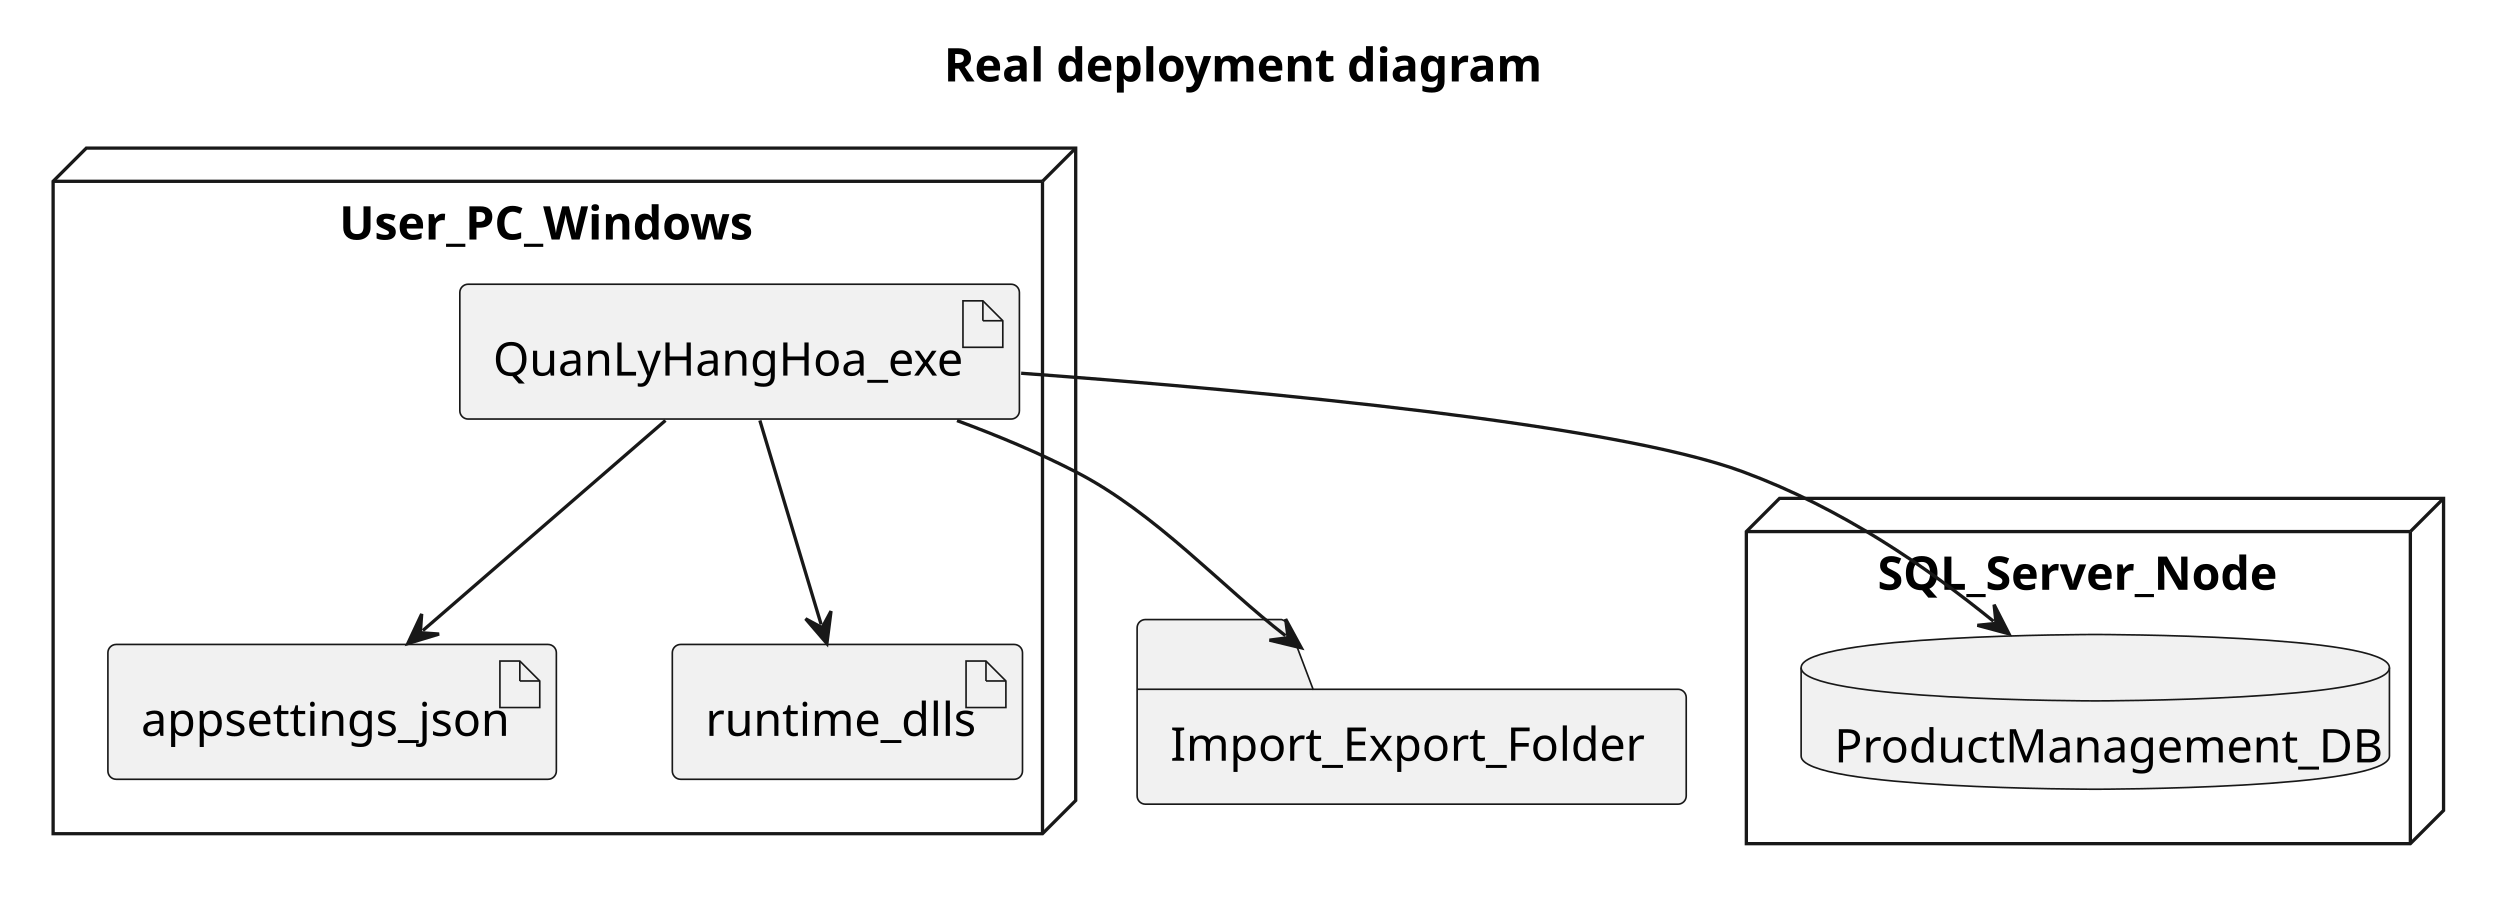
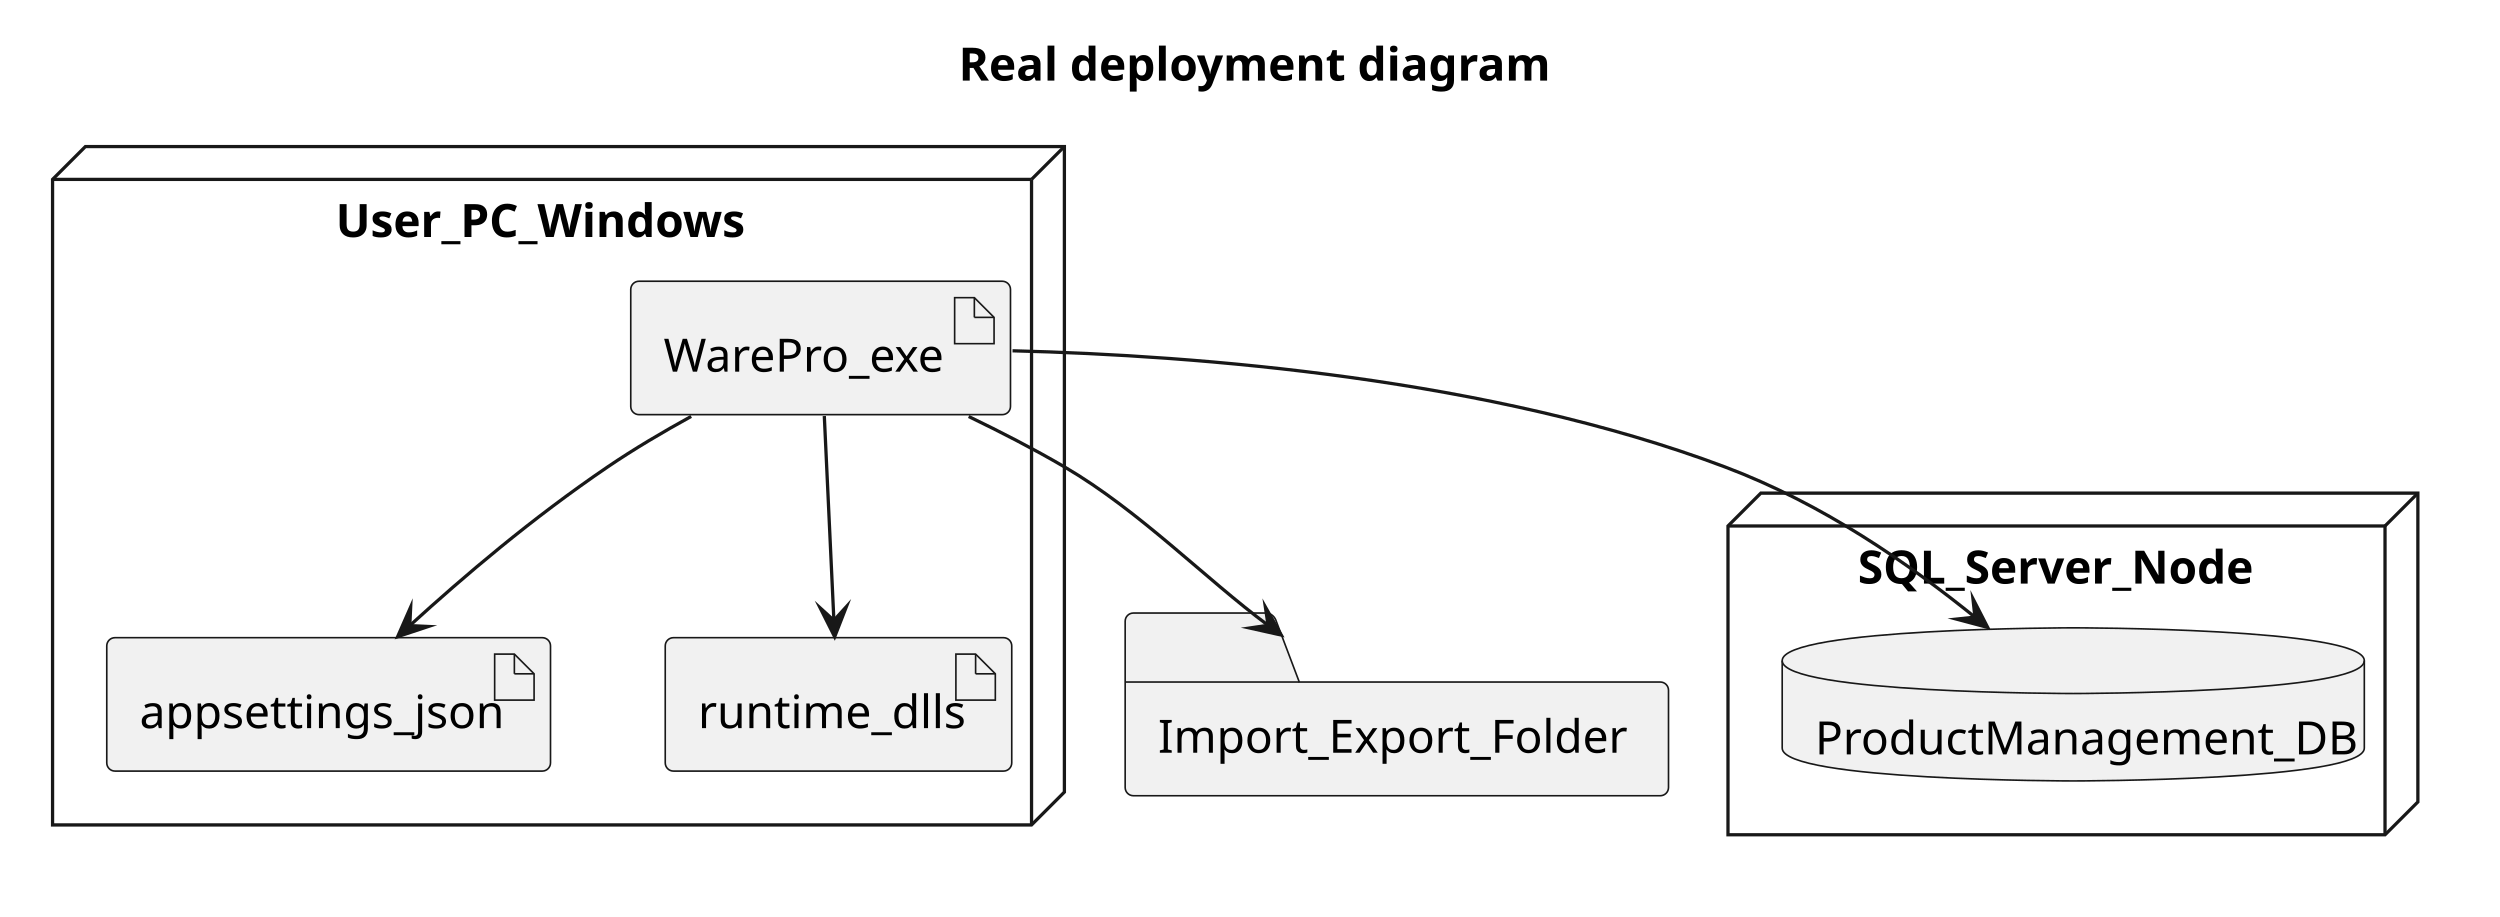
- <svg xmlns="http://www.w3.org/2000/svg" contentStyleType="text/css" data-diagram-type="DESCRIPTION" height="271px" preserveAspectRatio="none" style="width:753px;height:271px;background:#FFFFFF;" version="1.1" viewBox="0 0 753 271" width="753px" zoomAndPan="magnify">
+ <svg xmlns="http://www.w3.org/2000/svg" contentStyleType="text/css" data-diagram-type="DESCRIPTION" height="279px" preserveAspectRatio="none" style="width:761px;height:279px;background:#FFFFFF;" version="1.1" viewBox="0 0 761 279" width="761px" zoomAndPan="magnify">
  <defs />
  <g>
    <g class="title" data-source-line="1">
-       <text fill="#000000" font-family="sans-serif" font-size="14" font-weight="bold" lengthAdjust="spacing" textLength="170.379" x="284.31" y="24.533">Real deployment diagram</text>
+       <text fill="#000000" font-family="sans-serif" font-size="14" font-weight="700" lengthAdjust="spacing" textLength="170.379" x="291.81" y="24.533">Real deployment diagram</text>
    </g>
-     <g class="cluster" data-qualified-name="User_PC_Windows" data-source-line="2" id="ent0002">
-       <polygon fill="none" points="16,54.609,26,44.609,324,44.609,324,241.109,314,251.109,16,251.109,16,54.609" style="stroke:#181818;stroke-width:1;" />
+     <g class="cluster" data-qualified-name="User_PC_Windows" data-source-line="2" id="ent0001">
+       <polygon fill="none" points="16,54.609,26,44.609,324,44.609,324,241.109,314,251.109,16,251.109,16,54.609" style="stroke:#181818;stroke-width:1;stroke-linejoin:miter;stroke-miterlimit:10;" />
      <line style="stroke:#181818;stroke-width:1;" x1="314" x2="324" y1="54.609" y2="44.609" />
      <line style="stroke:#181818;stroke-width:1;" x1="16" x2="314" y1="54.609" y2="54.609" />
      <line style="stroke:#181818;stroke-width:1;" x1="314" x2="314" y1="54.609" y2="251.109" />
-       <text fill="#000000" font-family="sans-serif" font-size="14" font-weight="bold" lengthAdjust="spacing" textLength="127.586" x="102.207" y="72.143">User_PC_Windows</text>
+       <text fill="#000000" font-family="sans-serif" font-size="14" font-weight="700" lengthAdjust="spacing" textLength="127.586" x="102.207" y="72.143">User_PC_Windows</text>
    </g>
-     <g class="cluster" data-qualified-name="SQL_Server_Node" data-source-line="7" id="ent0006">
-       <polygon fill="none" points="526,160.109,536,150.109,736,150.109,736,244.109,726,254.109,526,254.109,526,160.109" style="stroke:#181818;stroke-width:1;" />
+     <g class="cluster" data-qualified-name="SQL_Server_Node" data-source-line="7" id="ent0005">
+       <polygon fill="none" points="526,160.109,536,150.109,736,150.109,736,244.109,726,254.109,526,254.109,526,160.109" style="stroke:#181818;stroke-width:1;stroke-linejoin:miter;stroke-miterlimit:10;" />
      <line style="stroke:#181818;stroke-width:1;" x1="726" x2="736" y1="160.109" y2="150.109" />
      <line style="stroke:#181818;stroke-width:1;" x1="526" x2="726" y1="160.109" y2="160.109" />
      <line style="stroke:#181818;stroke-width:1;" x1="726" x2="726" y1="160.109" y2="254.109" />
-       <text fill="#000000" font-family="sans-serif" font-size="14" font-weight="bold" lengthAdjust="spacing" textLength="122.944" x="565.528" y="177.643">SQL_Server_Node</text>
+       <text fill="#000000" font-family="sans-serif" font-size="14" font-weight="700" lengthAdjust="spacing" textLength="122.944" x="565.528" y="177.643">SQL_Server_Node</text>
    </g>
-     <g class="entity" data-qualified-name="User_PC_Windows.Exe" data-source-line="3" id="ent0003">
-       <rect fill="#F1F1F1" height="40.609" rx="2.5" ry="2.5" style="stroke:#181818;stroke-width:0.5;" width="168.544" x="138.5" y="85.609" />
-       <polygon fill="#F1F1F1" points="290.044,90.609,290.044,104.609,302.044,104.609,302.044,96.609,296.044,90.609,290.044,90.609" style="stroke:#181818;stroke-width:0.5;" />
-       <line style="stroke:#181818;stroke-width:0.5;" x1="296.044" x2="296.044" y1="90.609" y2="96.609" />
-       <line style="stroke:#181818;stroke-width:0.5;" x1="302.044" x2="296.044" y1="96.609" y2="96.609" />
-       <text fill="#000000" font-family="sans-serif" font-size="14" lengthAdjust="spacing" textLength="138.544" x="148.5" y="113.143">QuanLyHangHoa_exe</text>
+     <g class="entity" data-qualified-name="User_PC_Windows.Exe" data-source-line="3" id="ent0002">
+       <rect fill="#F1F1F1" height="40.609" rx="2.5" ry="2.5" style="stroke:#181818;stroke-width:0.5;" width="115.593" x="192" y="85.609" />
+       <polygon fill="#F1F1F1" points="290.593,90.609,290.593,104.609,302.593,104.609,302.593,96.609,296.593,90.609,290.593,90.609" style="stroke:#181818;stroke-width:0.5;stroke-linejoin:miter;stroke-miterlimit:10;" />
+       <line style="stroke:#181818;stroke-width:0.5;" x1="296.593" x2="296.593" y1="90.609" y2="96.609" />
+       <line style="stroke:#181818;stroke-width:0.5;" x1="302.593" x2="296.593" y1="96.609" y2="96.609" />
+       <text fill="#000000" font-family="sans-serif" font-size="14" lengthAdjust="spacing" textLength="85.593" x="202" y="113.143">WarePro_exe</text>
    </g>
-     <g class="entity" data-qualified-name="User_PC_Windows.Config" data-source-line="4" id="ent0004">
+     <g class="entity" data-qualified-name="User_PC_Windows.Config" data-source-line="4" id="ent0003">
      <rect fill="#F1F1F1" height="40.609" rx="2.5" ry="2.5" style="stroke:#181818;stroke-width:0.5;" width="135.075" x="32.5" y="194.109" />
-       <polygon fill="#F1F1F1" points="150.575,199.109,150.575,213.109,162.575,213.109,162.575,205.109,156.575,199.109,150.575,199.109" style="stroke:#181818;stroke-width:0.5;" />
+       <polygon fill="#F1F1F1" points="150.575,199.109,150.575,213.109,162.575,213.109,162.575,205.109,156.575,199.109,150.575,199.109" style="stroke:#181818;stroke-width:0.5;stroke-linejoin:miter;stroke-miterlimit:10;" />
      <line style="stroke:#181818;stroke-width:0.5;" x1="156.575" x2="156.575" y1="199.109" y2="205.109" />
      <line style="stroke:#181818;stroke-width:0.5;" x1="162.575" x2="156.575" y1="205.109" y2="205.109" />
      <text fill="#000000" font-family="sans-serif" font-size="14" lengthAdjust="spacing" textLength="105.075" x="42.5" y="221.643">appsettings_json</text>
    </g>
-     <g class="entity" data-qualified-name="User_PC_Windows.Dlls" data-source-line="5" id="ent0005">
+     <g class="entity" data-qualified-name="User_PC_Windows.Dlls" data-source-line="5" id="ent0004">
      <rect fill="#F1F1F1" height="40.609" rx="2.5" ry="2.5" style="stroke:#181818;stroke-width:0.5;" width="105.476" x="202.5" y="194.109" />
-       <polygon fill="#F1F1F1" points="290.976,199.109,290.976,213.109,302.976,213.109,302.976,205.109,296.976,199.109,290.976,199.109" style="stroke:#181818;stroke-width:0.5;" />
+       <polygon fill="#F1F1F1" points="290.976,199.109,290.976,213.109,302.976,213.109,302.976,205.109,296.976,199.109,290.976,199.109" style="stroke:#181818;stroke-width:0.5;stroke-linejoin:miter;stroke-miterlimit:10;" />
      <line style="stroke:#181818;stroke-width:0.5;" x1="296.976" x2="296.976" y1="199.109" y2="205.109" />
      <line style="stroke:#181818;stroke-width:0.5;" x1="302.976" x2="296.976" y1="205.109" y2="205.109" />
      <text fill="#000000" font-family="sans-serif" font-size="14" lengthAdjust="spacing" textLength="75.476" x="212.5" y="221.643">runtime_dlls</text>
    </g>
-     <g class="entity" data-qualified-name="SQL_Server_Node.Db" data-source-line="8" id="ent0007">
+     <g class="entity" data-qualified-name="SQL_Server_Node.Db" data-source-line="8" id="ent0006">
      <path d="M542.5,201.109 C542.5,191.109 631.1,191.109 631.1,191.109 C631.1,191.109 719.699,191.109 719.699,201.109 L719.699,227.719 C719.699,237.719 631.1,237.719 631.1,237.719 C631.1,237.719 542.5,237.719 542.5,227.719 L542.5,201.109" fill="#F1F1F1" style="stroke:#181818;stroke-width:0.5;" />
      <path d="M542.5,201.109 C542.5,211.109 631.1,211.109 631.1,211.109 C631.1,211.109 719.699,211.109 719.699,201.109" fill="none" style="stroke:#181818;stroke-width:0.5;" />
      <text fill="#000000" font-family="sans-serif" font-size="14" lengthAdjust="spacing" textLength="157.199" x="552.5" y="229.643">ProductManagement_DB</text>
    </g>
-     <g class="entity" data-qualified-name="Files" data-source-line="10" id="ent0008">
+     <g class="entity" data-qualified-name="Files" data-source-line="10" id="ent0007">
      <path d="M345,186.609 L386,186.609 A3.75,3.75 0 0 1 388.5,189.109 L395.5,207.609 L505.393,207.609 A2.5,2.5 0 0 1 507.893,210.109 L507.893,239.719 A2.5,2.5 0 0 1 505.393,242.219 L345,242.219 A2.5,2.5 0 0 1 342.5,239.719 L342.5,189.109 A2.5,2.5 0 0 1 345,186.609" fill="#F1F1F1" style="stroke:#181818;stroke-width:0.5;" />
      <line style="stroke:#181818;stroke-width:0.5;" x1="342.5" x2="395.5" y1="207.609" y2="207.609" />
      <text fill="#000000" font-family="sans-serif" font-size="14" lengthAdjust="spacing" textLength="135.393" x="352.5" y="229.143">Import_Export_Folder</text>
    </g>
-     <g class="link" data-entity-1="ent0003" data-entity-2="ent0004" data-link-type="dependency" data-source-line="11" id="lnk9">
-       <path d="M200.44,126.639 C178.39,145.739 149.516,170.732 127.366,189.912" fill="none" id="Exe-to-Config" style="stroke:#181818;stroke-width:1;" />
-       <polygon fill="#181818" points="122.83,193.839,132.252,190.972,126.61,190.566,127.015,184.924,122.83,193.839" style="stroke:#181818;stroke-width:1;" />
+     <g class="link" data-entity-1="ent0002" data-entity-2="ent0003" data-link-type="dependency" data-source-line="11" id="lnk8">
+       <path d="M210.39,126.759 C201.82,131.469 192.95,136.709 185,142.109 C161.87,157.819 141.368,175.305 124.738,190.435" fill="none" id="Exe-to-Config" style="stroke:#181818;stroke-width:1;" />
+       <polygon fill="#181818" points="121.04,193.799,130.389,190.701,124.738,190.435,125.005,184.784,121.04,193.799" style="stroke:#181818;stroke-width:1;stroke-linejoin:miter;stroke-miterlimit:10;" />
    </g>
-     <g class="link" data-entity-1="ent0003" data-entity-2="ent0005" data-link-type="dependency" data-source-line="12" id="lnk10">
-       <path d="M228.87,126.639 C234.61,145.739 241.574,168.913 247.334,188.093" fill="none" id="Exe-to-Dlls" style="stroke:#181818;stroke-width:1;" />
-       <polygon fill="#181818" points="249.06,193.839,250.302,184.069,247.622,189.051,242.64,186.37,249.06,193.839" style="stroke:#181818;stroke-width:1;" />
+     <g class="link" data-entity-1="ent0002" data-entity-2="ent0004" data-link-type="dependency" data-source-line="12" id="lnk9">
+       <path d="M250.92,126.639 C251.81,145.739 252.936,169.665 253.836,188.845" fill="none" id="Exe-to-Dlls" style="stroke:#181818;stroke-width:1;" />
+       <polygon fill="#181818" points="254.07,193.839,257.644,184.662,253.836,188.845,249.653,185.037,254.07,193.839" style="stroke:#181818;stroke-width:1;stroke-linejoin:miter;stroke-miterlimit:10;" />
    </g>
-     <g class="link" data-entity-1="ent0003" data-entity-2="ent0007" data-link-type="dependency" data-source-line="13" id="lnk11">
-       <path d="M307.57,112.419 C382.69,117.949 486.39,127.819 525,142.109 C554.98,153.199 580.107,170.664 600.437,187.124" fill="none" id="Exe-to-Db" style="stroke:#181818;stroke-width:1;" />
-       <polygon fill="#181818" points="605.1,190.899,600.622,182.127,601.214,187.753,595.588,188.345,605.1,190.899" style="stroke:#181818;stroke-width:1;" />
+     <g class="link" data-entity-1="ent0002" data-entity-2="ent0006" data-link-type="dependency" data-source-line="13" id="lnk10">
+       <path d="M308.22,106.779 C365.2,108.219 453.61,115.239 525,142.109 C554.92,153.369 580.828,171.451 601.168,187.851" fill="none" id="Exe-to-Db" style="stroke:#181818;stroke-width:1;" />
+       <polygon fill="#181818" points="605.06,190.989,600.564,182.226,601.168,187.851,595.543,188.454,605.06,190.989" style="stroke:#181818;stroke-width:1;stroke-linejoin:miter;stroke-miterlimit:10;" />
    </g>
-     <g class="link" data-entity-1="ent0003" data-entity-2="ent0008" data-link-type="dependency" data-source-line="14" id="lnk12">
-       <path d="M288.25,126.679 C300.39,131.169 312.78,136.339 324,142.109 C348.08,154.489 368.161,176.867 387.18,191.467" fill="none" id="Exe-to-Files" style="stroke:#181818;stroke-width:1;" />
-       <polygon fill="#181818" points="391.94,195.12,387.236,186.467,387.974,192.076,382.365,192.813,391.94,195.12" style="stroke:#181818;stroke-width:1;" />
+     <g class="link" data-entity-1="ent0002" data-entity-2="ent0007" data-link-type="dependency" data-source-line="14" id="lnk11">
+       <path d="M294.87,126.789 C304.64,131.499 314.8,136.729 324,142.109 C346.81,155.439 367.004,176.247 386.004,190.337" fill="none" id="Exe-to-Files" style="stroke:#181818;stroke-width:1;" />
+       <polygon fill="#181818" points="390.02,193.315,385.173,184.741,386.004,190.337,380.408,191.167,390.02,193.315" style="stroke:#181818;stroke-width:1;stroke-linejoin:miter;stroke-miterlimit:10;" />
    </g>
  </g>
</svg>
